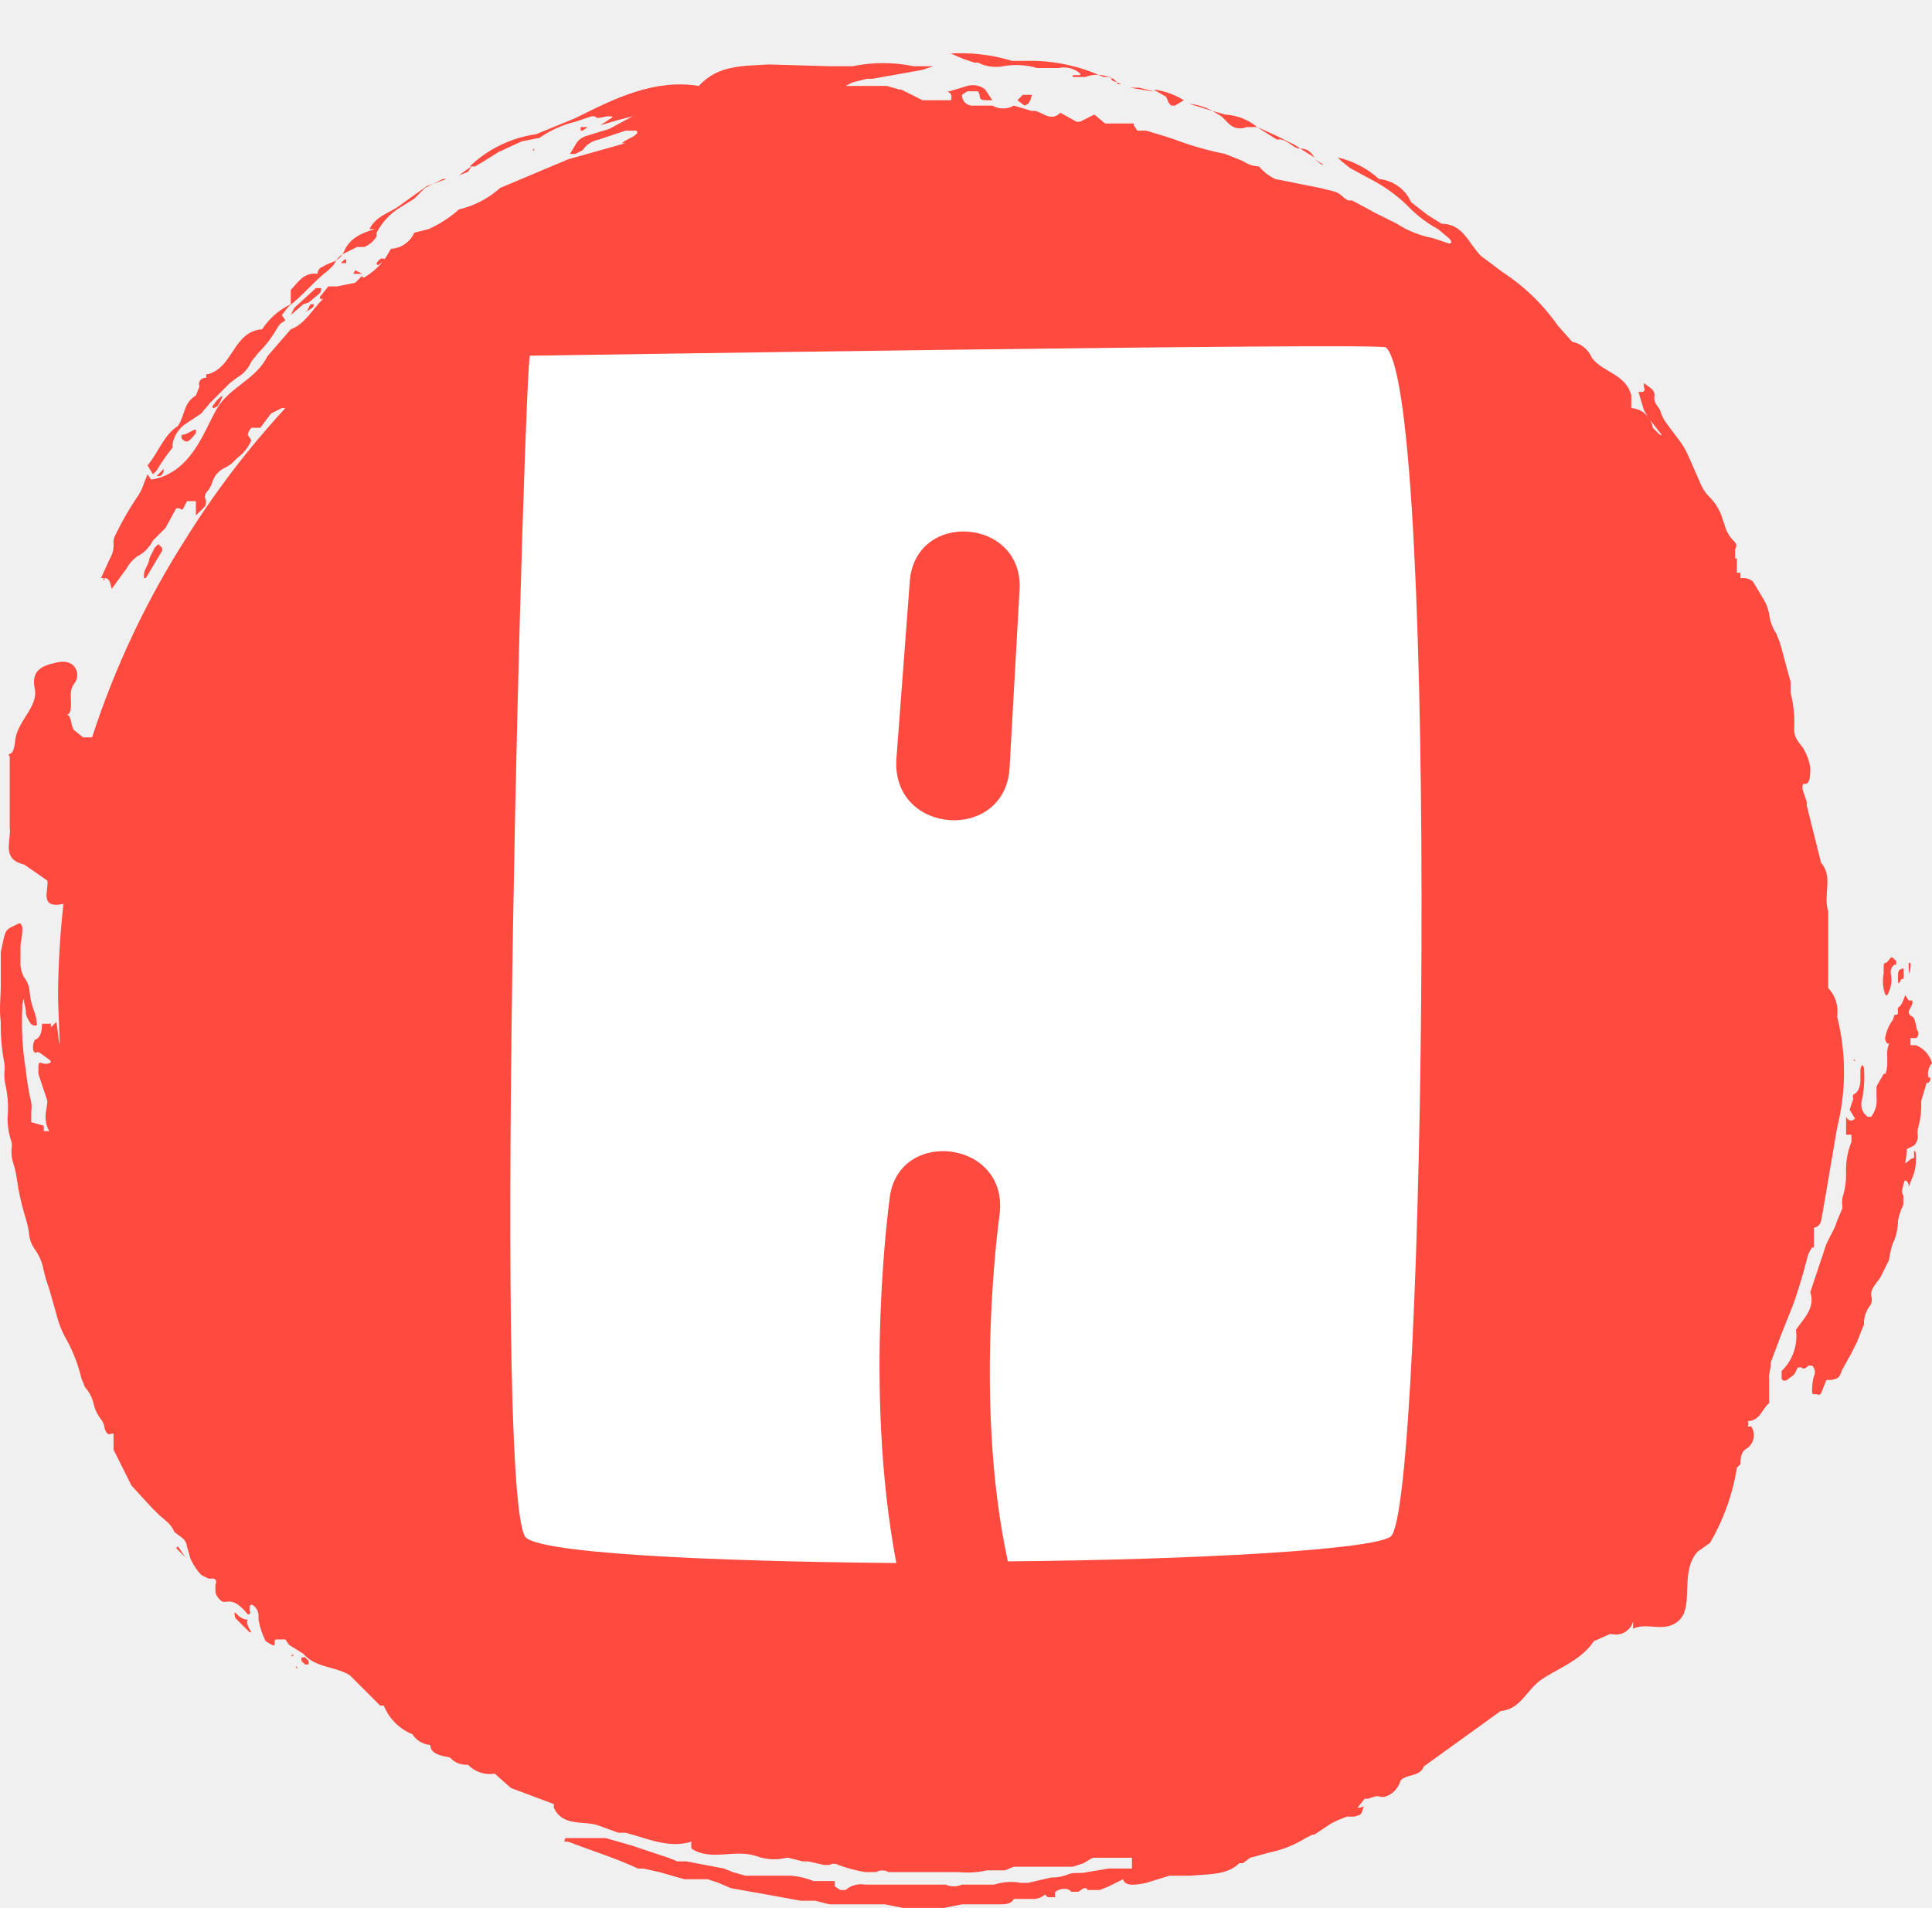
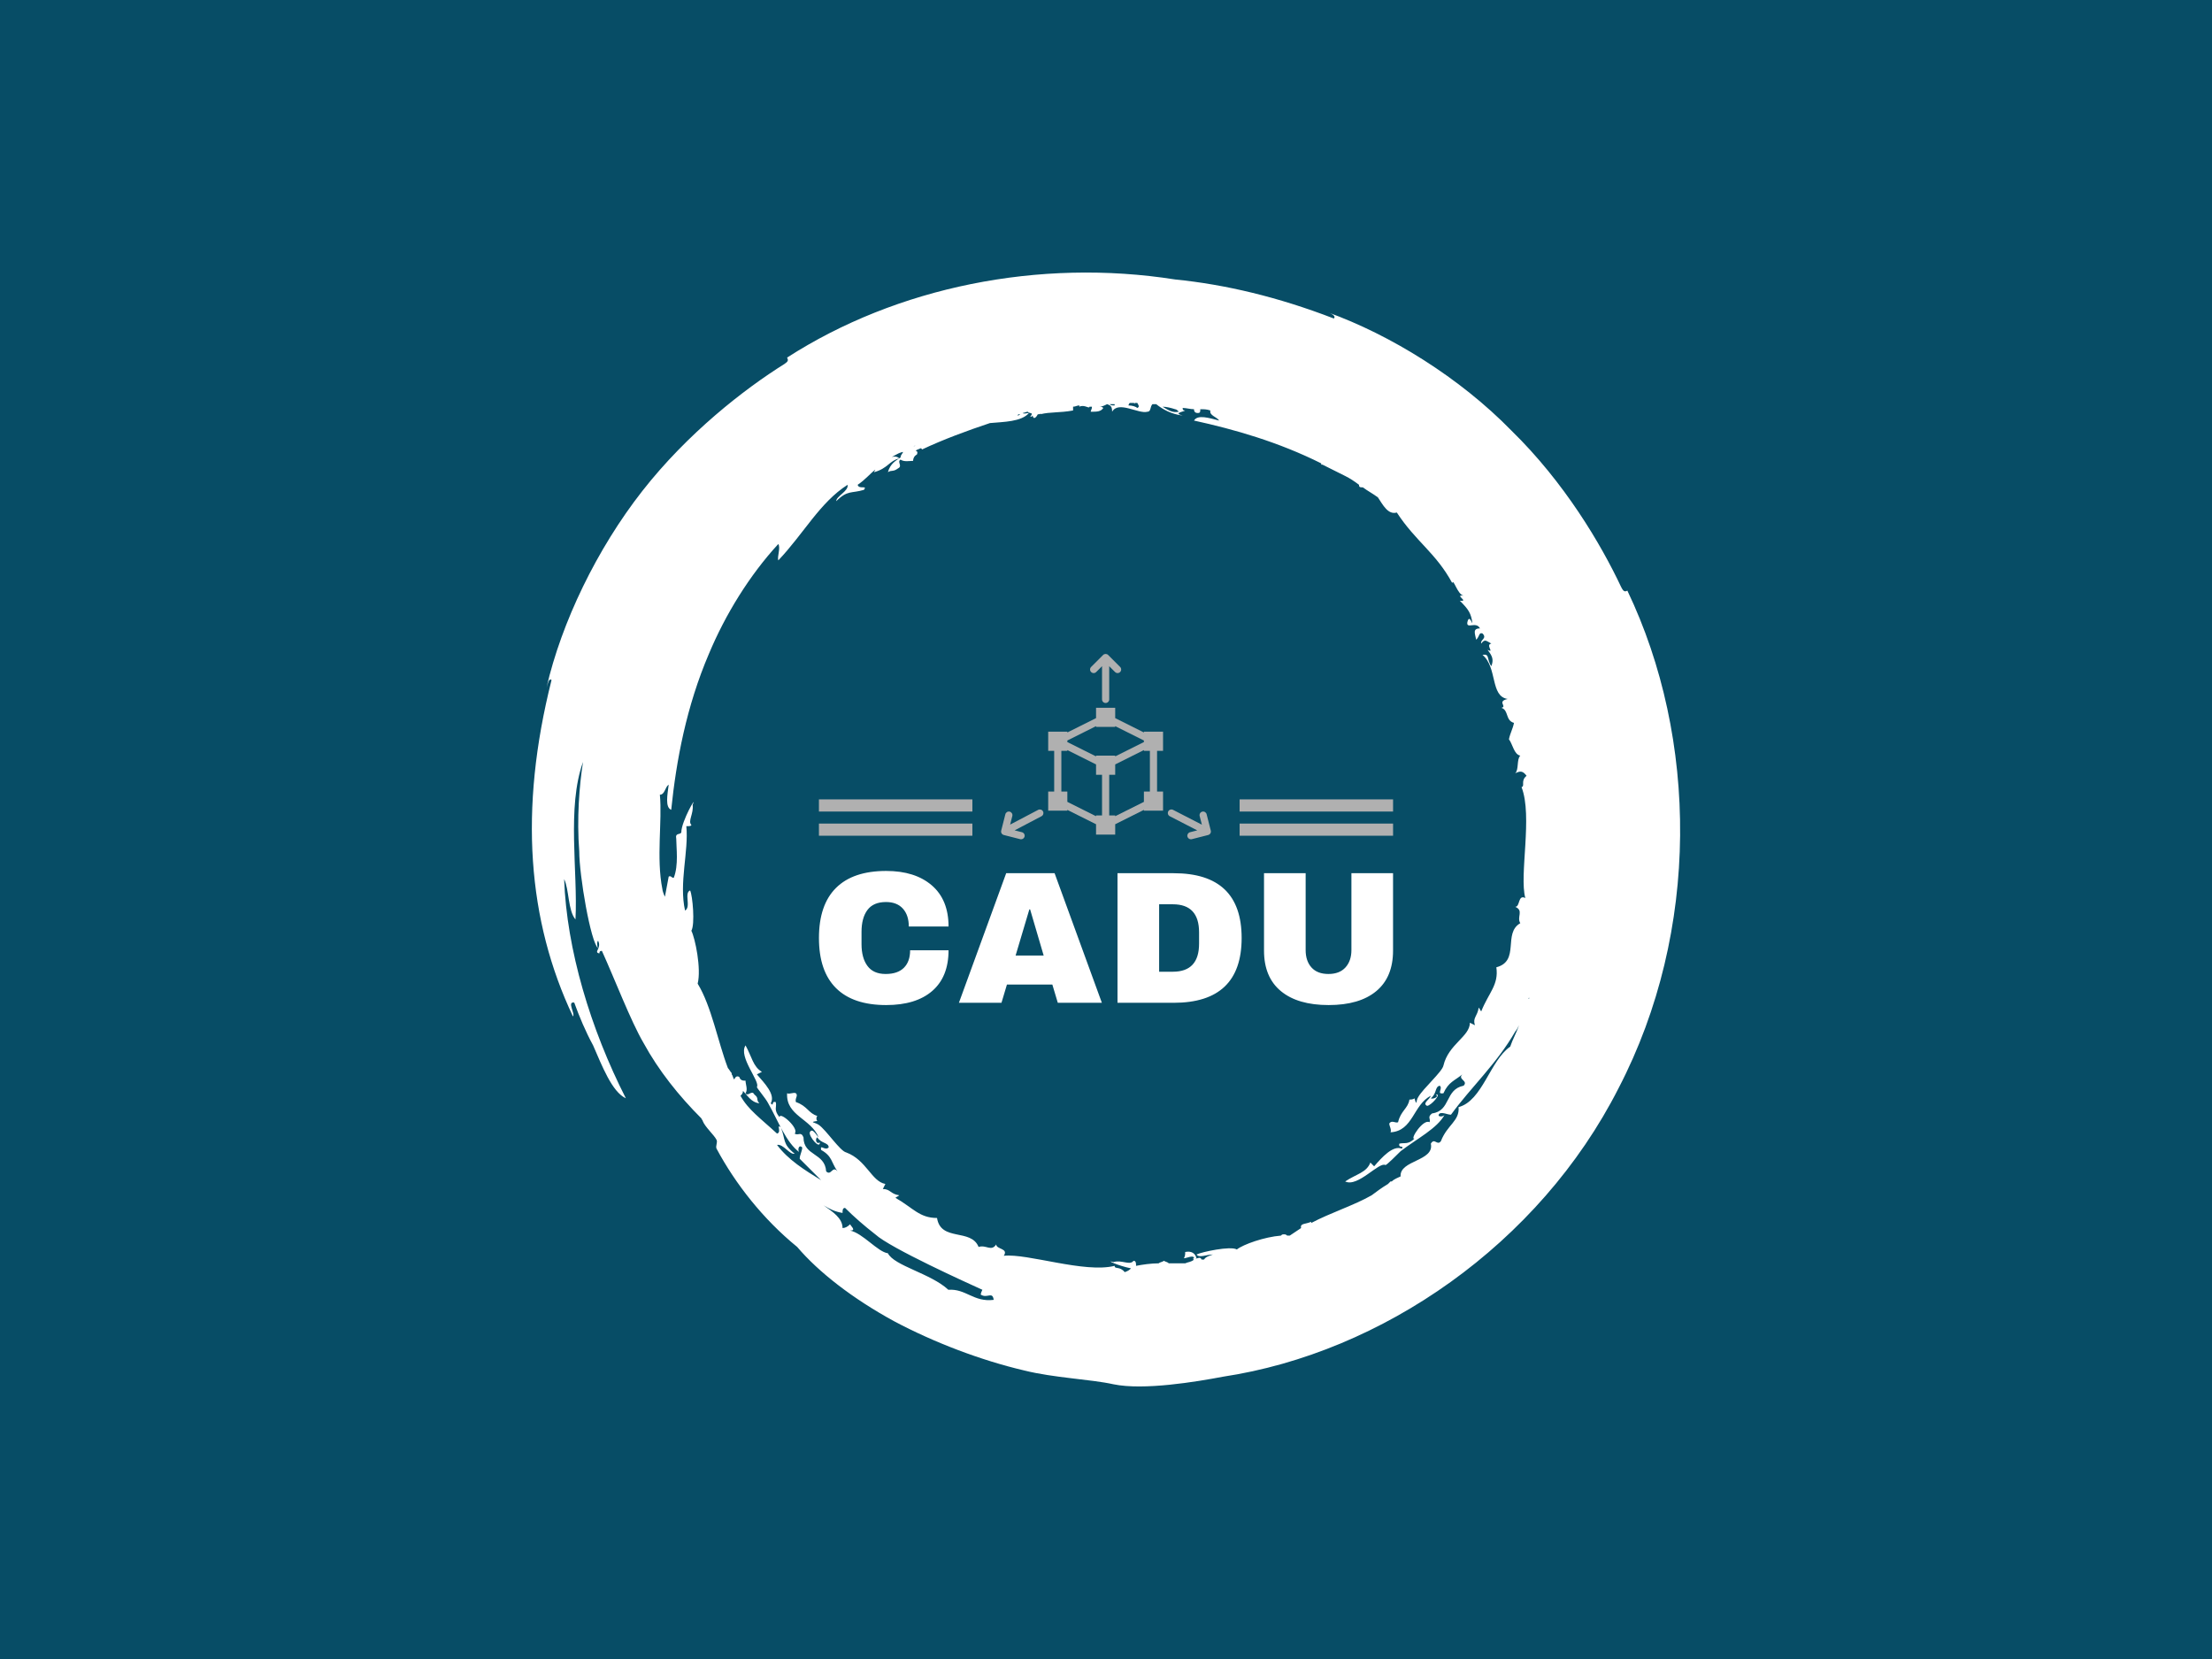
- <svg xmlns="http://www.w3.org/2000/svg" width="308.761" height="304.916" viewBox="0 0 106.008 104.687" class="css-1j8o68f" version="1.1" id="svg23">
-   <defs id="SvgjsDefs2684" />
-   <g id="SvgjsG2685" featurekey="rootContainer" transform="matrix(0.9820593,0,0,0.9820593,-0.05456052,0)" fill="#ff4a3f">
-     <g id="g17">
-       <path d="M19.8 15.3h.5l-.4-.2zm.5.1zm.8-.7c0 .1 0 .1.1.1l.4-.3c-.2-.1-.3-.1-.5.2zm.4-.2zm-4.1 2.3zm-.2.6l.3-.2c.1-.1.1-.2.1-.2h-.2l-.2.4c-.1-.1-.1 0 0 0zm2.2-2.9h-.1l-.2.2h.3zm-2.1 2.4l.6-.5c.1-.1.1-.2.1-.3h-.3l-1.2 1.1-.2.4.7-.6zm-1.1.8z" id="path3" />
-       <path d="M9.7 25v-.2a1.7 1.7 0 0 1 .7-1.1l.9-.6.5-.6.7-.7.4-.4.4-.3a1.9 1.9 0 0 0 .8-.9l.4-.5a5.9 5.9 0 0 0 1-1.3l.2-.3.3-.2-.2-.3.4-.5c.8-.6 1.4-1.4 2.2-2l.3-.3a1.4 1.4 0 0 1 .5-.6l.8-.4h.4a1.4 1.4 0 0 0 .7-.6V13a3.5 3.5 0 0 1 1.3-1.4l.8-.5.2-.2.4-.4 1-.5h.2l-1.1.4-1.4 1c-.6.5-1.4.6-1.8 1.4h.3c-.7.2-1.4.5-1.7 1.2s-.8.6-1.2.9a.4.4 0 0 0-.3.4c-.8-.1-1.1.5-1.5.9v.8a3.9 3.9 0 0 0-1.6 1.4c-1.6.1-1.6 2.1-3 2.5h-.1a.2.2 0 0 0 0 .2c-.3 0-.5.2-.4.5l-.2.5c-.7.4-.6 1.1-1 1.7-.8.5-1.1 1.5-1.7 2.2l.3.5.2-.2a11.6 11.6 0 0 1 .9-1.3zM53.9 3.3l.6.2h.2a2.2 2.2 0 0 0 1.4.2 4.1 4.1 0 0 1 1.9.1h1.2a1.4 1.4 0 0 1 1.2.3.1.1 0 0 1 0 .1H60a.1.1 0 0 0 0 .1h.7a1.8 1.8 0 0 1 1.3 0c.2 0 .1.1.2.2l.5.2h-.2c-.2-.4-.5-.4-.8-.4a9.7 9.7 0 0 0-4.3-.9h-.8A9.8 9.8 0 0 0 53 3h.2zm7.3 3.1zM50.3 4.7zm10.9 1.7h.2-.2zM19 14.7zm32.1-10zm17.6 2.2a.9.9 0 0 0 1 .2h.6a3.1 3.1 0 0 0-1.8-.7l-.7-.2.5.3zm-3.4-1.3c0 .1.1.2.2.3h.2l.5-.3a4.2 4.2 0 0 0-1.7-.6l.7.4zm7.4 2.7l.8.5c-.2-.3-.4-.5-.8-.5z" id="path5" />
-       <path d="M99 76.1l.6-1.6.6-1.5c.2-.5.6-1.8.8-2.6a1.7 1.7 0 0 1 .3-.7h.1v-1.1c.5-.1.4-.6.5-.9l.8-4.7a12.7 12.7 0 0 0 0-6.2 1.9 1.9 0 0 0-.5-1.6v-4.3c-.3-.9.3-1.9-.4-2.7L101 45a.4.4 0 0 0 0-.2l-.2-.6a.5.5 0 0 1 0-.4h.1c.3 0 .3-.5.3-.9a3 3 0 0 0-.4-1.1l-.3-.4a1.1 1.1 0 0 1-.2-.7 6.7 6.7 0 0 0-.2-2v-.6c-.2-.7-.4-1.5-.6-2.2l-.2-.5a2.5 2.5 0 0 1-.4-1.1 2.5 2.5 0 0 0-.3-.8l-.6-1a.8.8 0 0 0-.6-.2h-.1V32h-.2v-.8H97V31a.4.4 0 0 0 0-.1v-.2c.1-.2.1-.3-.1-.5a1.8 1.8 0 0 1-.4-.6l-.2-.6a2.9 2.9 0 0 0-.7-1.2 2.2 2.2 0 0 1-.5-.7l-.7-1.6a4.3 4.3 0 0 0-.6-1l-.6-.8a2.4 2.4 0 0 1-.4-.8l-.2-.3a.6.6 0 0 1-.1-.5.5.5 0 0 0-.2-.4l-.4-.3v.2c.1.2 0 .3-.1.3h-.2l.3 1 .3.5.7.9h-.1l-.2-.2-.2-.2a1.3 1.3 0 0 0-1.2-1.1v-.7c-.3-1.2-1.6-1.3-2.2-2.1a1.5 1.5 0 0 0-1.1-.9l-.8-.9a11.3 11.3 0 0 0-3.1-3l-.8-.6-.4-.3c-.7-.7-1-1.8-2.2-1.8l-.8-.5-.9-.7a2.2 2.2 0 0 0-1.8-1.3 5.1 5.1 0 0 0-2.3-1.2l.2.2.5.4 1.3.7a8.5 8.5 0 0 1 2.1 1.6 6.8 6.8 0 0 0 1.5 1.1l.6.5c.1.1.2.2.1.3H81l-.9-.3a5.6 5.6 0 0 1-2-.8l-1.2-.6-1.3-.7h-.2c-.3-.1-.4-.4-.8-.5l-.8-.2-2.5-.5a2.6 2.6 0 0 1-.9-.7 1.7 1.7 0 0 1-.9-.3l-1-.4a18.1 18.1 0 0 1-2.8-.8l-.6-.2-1-.3h-.5l-.2-.3v-.1h-1.6l-.6-.5-.4.2-.4.2h-.2l-.9-.5c-.6.6-1.1-.2-1.6-.1l-1-.3a1.2 1.2 0 0 1-1.2 0h-1.2a.6.6 0 0 1-.5-.6l.3-.2h.6a.7.7 0 0 1 .1.3c0 .2.2.2.5.2h.2l-.4-.6a1.1 1.1 0 0 0-1-.2l-1 .3H53c.3.2.2.3.2.5h-1.6l-.4-.2-.8-.4h-.1l-.7-.2h-2.3l.4-.2.8-.2h.3l1.7-.3 1.1-.2.6-.2h-1.1a8.4 8.4 0 0 0-3.4 0h-1.3L43 3.6c-1.4.1-2.8 0-3.9 1.2-2.5-.4-4.7.7-6.9 1.8l-2.2.9a6.7 6.7 0 0 0-3.7 1.8h.3l.5-.3.8-.5 1.3-.6 1-.2a6 6 0 0 1 2-.9l.9-.3h.2c.1.2.5 0 .7 0h.2c.1 0 .1.1 0 .1l-.6.4 1-.3.8-.2-1.3.7-1.3.4a1 1 0 0 0-.6.5l-.3.5h.3l.4-.2a1.4 1.4 0 0 1 .9-.6l1.5-.5h.5a.1.1 0 0 1 .1.2c-.2.2-.6.3-.8.5h.2l-3.2.9-3.8 1.6a5.2 5.2 0 0 1-2.3 1.2 6.6 6.6 0 0 1-1.7 1.1l-.8.2a1.5 1.5 0 0 1-1.3.9l-.3.5a3.7 3.7 0 0 1-1.2 1.1h-.1v-.1l-.2.2-.2.2-1 .2h-.5l-.4.5c-.1.1-.1.2 0 .2h.1c-.6.6-1 1.4-1.8 1.7L15 19.9c-.6 1.2-1.8 1.6-2.6 2.6s-1.4 3.9-3.9 4.3l-.2-.3-.2.5a2.7 2.7 0 0 1-.4.8 16.9 16.9 0 0 0-1.2 2.1.8.8 0 0 0-.1.5 1.4 1.4 0 0 1-.2.8l-.5 1.1h.2c.3 0 .3.3.4.6l.8-1.1a2.2 2.2 0 0 1 .6-.7 2 2 0 0 0 .9-.9l.3-.3.4-.4.6-1.1h.2c.1.1.1.1.2 0l.2-.4h.5v.8l.5-.5a.5.5 0 0 0 0-.5.4.4 0 0 1 .1-.3 1.5 1.5 0 0 0 .3-.5 1.3 1.3 0 0 1 .8-.9l.3-.2.3-.3a2.4 2.4 0 0 0 .8-1l-.2-.3c0-.1.1-.3.2-.4h.5l.6-.8.6-.3h.2a48.8 48.8 0 0 0-5.5 7.2h-.1.1a48.4 48.4 0 0 0-5.3 11.2h-.5l-.5-.4c-.2-.2-.1-.7-.4-.9h.1c.3-.5-.1-1.2.3-1.7s.1-1.4-.9-1.2-1.5.5-1.3 1.5-1 1.8-1.1 2.9-.5.5-.3.9v3.9c.1.8-.5 1.8.8 2.1l1.3.9c.1.5-.5 1.6.9 1.3a49.2 49.2 0 0 0-.3 5c0 1.1.1 2.2.1 3.3v-.4c-.1-.4-.1-.8-.2-1.3l-.3.3v-.2h-.5c0 .5-.1.8-.4.9a.9.9 0 0 0-.1.5c0 .1.1.3.2.2s.4.2.7.4-.2.3-.4.2-.2.1-.2.3v.3l.5 1.5c0 .3-.1.6-.1.9a1.7 1.7 0 0 0 .2.8h-.3v-.3l-.7-.2v-.6a1.5 1.5 0 0 0 0-.5 14.6 14.6 0 0 1-.3-1.8 16.6 16.6 0 0 1-.2-3.5.9.9 0 0 1 .1-.5v.2a2.9 2.9 0 0 1 .1.5.8.8 0 0 0 .1.4c.1.2.2.4.4.4s.1-.1.1-.2a2.1 2.1 0 0 0-.1-.5 4.2 4.2 0 0 1-.3-1.3 1.5 1.5 0 0 0-.3-.7 1.6 1.6 0 0 1-.2-.9v-.8c0-.3.1-.6.1-.9a.5.5 0 0 0-.1-.4h-.1c-.8.4-.7.2-1 1.6V55c0 .7-.1 1.4 0 2.1a10.8 10.8 0 0 0 .2 2.3 1.8 1.8 0 0 1 0 .5 3.1 3.1 0 0 0 .1.9 5.9 5.9 0 0 1 .1 1.3 3.9 3.9 0 0 0 .2 1.7 1.2 1.2 0 0 1 0 .4 2.1 2.1 0 0 0 .1.8 4.9 4.9 0 0 1 .2.9 14 14 0 0 0 .5 2.2 5 5 0 0 1 .2 1 1.7 1.7 0 0 0 .3.7 2.9 2.9 0 0 1 .5 1.2 8.5 8.5 0 0 0 .3 1l.4 1.4a5.4 5.4 0 0 0 .6 1.5 8.5 8.5 0 0 1 .8 2.1l.2.5a2.1 2.1 0 0 1 .5 1 2.1 2.1 0 0 0 .4.8 1 1 0 0 1 .2.5c.1.3.2.4.4.3h.1v.9l.5 1 .5 1 1.1 1.2.4.4c.3.3.7.5.9 1l.4.3a.7.7 0 0 1 .3.5l.2.7a3.3 3.3 0 0 0 .6.9l.4.2h.3a.2.2 0 0 1 .1.3 2.5 2.5 0 0 0 0 .5.9.9 0 0 0 .4.5h.2c.4-.1.8.2 1.2.7h.1c0-.1.1-.1 0-.2v-.2c0-.1.1-.2.2-.1a.7.7 0 0 1 .3.6v.2a4.3 4.3 0 0 0 .4 1.2c.5.3.5.3.5.1s0-.2.2-.2h.4l.2.3.8.5c.7.8 1.8.7 2.6 1.2l1.7 1.7h.2a2.9 2.9 0 0 0 1.6 1.6 1.3 1.3 0 0 0 1 .6c0 .5.6.6 1.1.7a1.2 1.2 0 0 0 .8.4h.2a1.7 1.7 0 0 0 1.5.5l.9.8 2.4.9v.2c.5 1.1 1.7.7 2.5 1l1.1.4h.4c1.2.3 2.4.9 3.7.5a.7.7 0 0 0 0 .4c1.1.7 2.4 0 3.6.4a2.9 2.9 0 0 0 1.7.1h.1l.8.2h.3l.9.2h.3a.5.5 0 0 1 .5 0 7.9 7.9 0 0 0 1.5.4h.6a.7.7 0 0 1 .7 0h3.9a5 5 0 0 0 1.6-.1h1l.5-.2H60l.6-.2.5-.3h2.2v.6H62l-1.2.2c-.4.1-.7 0-1 .1a2.4 2.4 0 0 1-1 .2l-1.3.3h-.4a3.1 3.1 0 0 0-1.5.1h-1.8a1.1 1.1 0 0 1-.9 0h-4.5a1.3 1.3 0 0 0-1.1.3H47l-.3-.2v-.3h-1.2a4.1 4.1 0 0 0-1.3-.3h-2.5l-.7-.2-.5-.2-2.1-.4h-.5l-.5-.2-2.1-.7-1.4-.4h-2.2c-.1 0-.1.1-.1.2h.2c1.3.5 2.6.9 3.9 1.5h.3l.9.2 1.4.4h1.3l.6.2.7.3 1.7.3 1.1.2 1.1.2h.8l.8.2h3.1l1 .2h2.3l1-.2H56c.4 0 .6-.1.7-.3h1a1 1 0 0 0 .8-.3c-.1.1 0 .1.1.2h.4v-.2c0-.1 0-.1.2-.2s.6-.1.7.1h.4l.3-.2c.2 0 .2 0 .2.1h.7l.5-.2.8-.4c.1.3.4.4 1.3.2l1.3-.4h1.2c.9-.1 2 0 2.7-.7h.2l.4-.3 1.1-.3a6.1 6.1 0 0 0 2-.8l.4-.2h.1l.9-.6.4-.2.5-.2h.4c.4-.1.4-.1.5-.4s0-.1-.2-.1h-.1l.4-.5h.2c.3-.1.5-.2.7-.1h.2a1.3 1.3 0 0 0 .9-.9c.3-.4 1.1-.2 1.3-.8l4.3-3.1c1.1-.1 1.4-1.1 2.2-1.7s2.3-1.1 3-2.2l.9-.4h.1a1 1 0 0 0 1.2-.7v.4c.8-.4 1.8.3 2.6-.5s0-2.7 1-3.8l.7-.5a12.1 12.1 0 0 0 1.5-4.2l.2-.2c0-.3 0-.7.4-.9a.9.9 0 0 0 .2-1.2h-.2a.3.3 0 0 0 0-.3c.7 0 .8-.7 1.2-1V77a.5.5 0 0 1 0-.2 3.8 3.8 0 0 0 .1-.7zM5.9 32.2z" id="path7" />
-       <path d="M26.4 9.3l-.3.2-.4.3.5-.2zm6.1-2h.1l.3-.2h-.4zm-2.6 1l-.1.1h.1v-.1zm-1.5 1.4zm1.3-.2zm-6.3 3.1zM9.2 26.2l-.4.4H9a.4.4 0 0 0 .2-.4zm3-3.5a2.1 2.1 0 0 0 .3-.6 1.5 1.5 0 0 0-.5.5c-.1.1-.1.2 0 .2zM11 24.2V24c-.2 0-.5.3-.8.3v.2c.3.3.4.2.8-.3zm3 66.2zM73.9 9.2h.1l-.5-.3zm-2.5-1.4c.5-.1.8.4 1.2.5h.1l-.3-.2-1-.5-1.1-.5.3.2zM52.8 3.1zm11.7 2h-.1l-1.2-.2h.5zm2 .7l1.3.4a3.3 3.3 0 0 0-1.3-.4zm-9 0a1 1 0 0 0 .2-.5h-.5l-.3.3.4.3zm9 1.6zM49.9 4.2zm2.9.7zM48.5 4zm13.8 2.1a.5.5 0 0 0 0 .1zm44.8 52.3h-.3V58h.3c.1 0 .2-.3.1-.4s-.1-.7-.3-.8a.3.3 0 0 1-.2-.3l.2-.4a.4.4 0 0 0 0-.2h-.2l-.2-.3c-.1.3-.2.6-.4.7a.5.5 0 0 0 0 .2c0 .1 0 .2-.1.2h-.1a1.1 1.1 0 0 1-.1.3 2.3 2.3 0 0 0-.4.9.4.4 0 0 0 .1.4h.1a1.7 1.7 0 0 0-.1.8v.4a1.8 1.8 0 0 1-.1.5h-.1l-.4.7v.6a1.5 1.5 0 0 1-.3 1.1h-.2l-.2-.2a.9.9 0 0 1-.1-.8 6.5 6.5 0 0 0 .1-1.7c0-.1-.1-.2-.1-.2a.5.5 0 0 0-.1.3v.6c0 .2-.1.6-.3.7s-.1.2-.1.3l-.2.6.3.5c-.2.2-.4.1-.5-.1v1h.3v.4a4.2 4.2 0 0 0-.3 1.4 3.3 3.3 0 0 0 0 .4 4 4 0 0 1-.2 1.3 2 2 0 0 0 0 .6l-.3.7a3.2 3.2 0 0 1-.3.7l-.3.6-.9 2.7c.3.9-.4 1.5-.8 2.1a2.7 2.7 0 0 1-.8 2.3v.4c0 .1.1.2.3.1l.4-.3.2-.4h.2c.1.1.2.1.4-.1h.2a.5.5 0 0 1 .1.6 2.9 2.9 0 0 0-.1.8c0 .1 0 .2.1.2h.2c.1.1.2 0 .3-.3l.2-.5h.3c.4-.1.4-.1.6-.6l.5-.9.3-.6.4-1a1.6 1.6 0 0 1 .3-1 .6.6 0 0 0 .1-.6c0-.2 0-.3.2-.6l.3-.4.5-1a4.7 4.7 0 0 1 .2-.9 3 3 0 0 0 .3-1.3 3.8 3.8 0 0 1 .3-.9v-.5c-.1-.2-.1-.2 0-.6s.1-.2.2-.2a.4.4 0 0 1 .1.3l.2-.5a2.3 2.3 0 0 0 .2-.9v-.3c0-.1 0-.3-.1-.3v.4c-.2 0-.3.2-.5.3a6.4 6.4 0 0 0 .1-.8l.4-.2a.7.7 0 0 0 .2-.6 1.4 1.4 0 0 1 0-.3 4.8 4.8 0 0 0 .2-1.4v-.2l.3-1h.1a.3.3 0 0 0 .1-.3h-.1a.9.9 0 0 1 .2-.8 1.5 1.5 0 0 0-.9-1zm-1.2 7.8zm-.2-9.9zm0 0zM9.1 30.8a.3.3 0 0 0 0-.2l-.2-.2-.2.2-.3.6c0 .3-.3.6-.3.9v.2h.1zm96.3 24.8h.1a1.7 1.7 0 0 0 .2-1.2.5.5 0 0 1 .2-.5h.1v-.2l-.2-.2h-.1c-.1.1-.2.3-.3.3s-.1.1-.1.3v.3a2.2 2.2 0 0 0 .1 1.2zM13.2 90.1c-.1 0 0 .2 0 .3l.8.8h.1c-.2-.3-.3-.6-.2-.7a.9.9 0 0 1-.5-.2zm.8.3zm92.3-35.7h.1a2 2 0 0 0 0-.6c-.3.1-.3.1-.3.6s.1.1.2 0z" id="path9" />
-       <path d="M106.7 62a.6.6 0 0 0 .1-.5c0-.1-.1-.2-.1-.1h-.2v.2c0 .4.1.5.2.4zm.1-8.2h-.1v.6a1 1 0 0 0 .1-.6zM17.1 92.6h-.2v.2l.2.2h.2v-.2zm86.6-33.3c0-.1 0-.1-.1-.1zM9.9 86.5l.5.5-.4-.6z" id="path11" />
-       <circle cx="10.5" cy="87.1" transform="rotate(-24.8 10.4 87.159)" id="circle13" />
-       <path d="M9.7 30.1h-.1v.2-.2h.1zm83.2-6.6l-.2-.3h-.1zm-14.7 77.1zM5.9 32.2zm-.1.2a.3.3 0 0 0 .1-.2v.2zm1.9-4.9zM61.5 2.4zm42.8 58.2v.1-.1zM16.4 92.5h-.1c.1.1.2 0 .1-.1zm.2.7h.1l-.1-.1v.1zm73.9-71.3zm15.2 34.4zM14.6 91.7zm92.1-37zm-.8 11.4zM34.6 0z" id="path15" />
-     </g>
-   </g>
-   <g id="SvgjsG2686" featurekey="nameFeature-0" transform="matrix(2.284354,0,0,2.284354,27.98006,-5.60952)" fill="#ffffff">
-     <path d="M9.6 16.48 l-0.32 4.24 c-0.08 1.8 2.6 1.96 2.72 0.2 l0.24 -4.28 c0.12 -1.76 -2.56 -1.96 -2.64 -0.16 z M0.48 11 l0 0 c0.04 0 20.48 -0.32 20.56 -0.2 c1.28 1.12 0.96 27.8 0.12 28.56 c-0.4 0.32 -4.64 0.56 -9.2 0.6 c-0.84 -3.84 -0.2 -8.32 -0.2 -8.32 c0.24 -1.8 -2.44 -2.12 -2.64 -0.4 c0 0.04 -0.64 4.52 0.16 8.76 c-4.56 -0.04 -8.68 -0.24 -8.92 -0.64 c-0.8 -1.44 0 -28.28 0.12 -28.36 z" id="path20" />
+ <svg xmlns="http://www.w3.org/2000/svg" version="1.1" width="1000" height="750" viewBox="0 0 1000 750">
+   <rect width="1000" height="750" fill="#074d66" />
+   <g transform="matrix(0.5191111,0,0,0.5191111,240.4444,83)">
+     <svg viewBox="0 0 320 360" data-background-color="#074d66" preserveAspectRatio="xMidYMid meet" height="1125" width="1000">
+       <g id="tight-bounds" transform="matrix(1,0,0,1,0,0)">
+         <svg viewBox="0 0 320 360" height="360" width="320">
+           <g>
+             <svg />
+           </g>
+           <g>
+             <svg viewBox="0 0 320 360" height="360" width="320">
+               <g>
+                 <path d="M165.217 303.356c-1.404-1.755-2.809-0.702-2.808-1.755-8.426 2.106-24.223-3.511-30.894-2.809 1.404-2.106-2.106-1.755-2.106-3.159-1.404 2.106-2.809 0-4.915 0.702-2.106-5.266-10.532-1.404-11.585-8.075-4.915 0-6.67-2.809-11.586-5.617 0.351-0.351 0.702-0.351 1.054-0.702-2.457-0.351-2.457-1.755-4.564-1.755l0.702-1.405c-3.862-0.702-5.266-6.67-10.883-8.776-1.755-0.351-5.617-6.319-7.723-7.724-1.053-0.702-2.809-0.702-0.352-1.053-0.351-0.351-0.351-1.053 0-1.404-2.457-0.702-2.809-2.809-5.968-3.862-0.351-1.053 0.702-1.755 0-2.457-0.702-0.351-1.755 0.351-2.457 0-0.351 6.319 6.67 7.021 8.777 12.287-0.702-0.702-1.755-2.809-2.458-1.404-0.351 1.053 2.809 4.915 2.809 2.808-1.053 0.702-1.404-1.053-0.703-1.404 1.053 1.755 3.16 1.404 3.16 2.809-1.053 1.053-2.457-1.053-2.106 0.702 3.16 1.755 2.809 3.511 4.563 5.968-1.404-1.755-1.755 1.404-3.159 0-0.351-5.266-6.319-4.213-6.319-9.479-0.702-1.755-1.404-0.351-2.458-1.053 1.404-1.404-4.213-6.319-4.213-4.564-1.755-2.106-0.702-2.809-1.053-4.213-1.404-0.351-0.351 1.404-1.404 0.351 1.404-2.457-1.755-5.617-3.862-8.074l1.405-0.702c-2.457-1.404-2.809-4.213-4.564-7.373-2.106 3.16 4.213 10.181 3.159 11.585 0 0.351 2.457 3.16 3.16 4.564 2.809 4.915 4.915 10.883 8.777 13.692-0.702-0.351-0.351-2.457 0.702-1.404 0 1.053-0.702 2.106-0.702 3.159 2.106 2.106 3.862 3.862 5.968 5.968-4.564-2.809-9.128-5.617-12.288-9.83 1.755-0.351 3.511 2.809 4.915 2.458-3.511-2.809-2.457-3.862-3.861-7.372-1.404-1.053 0.351 1.404-1.054 1.755-4.564-4.213-8.075-6.67-10.181-10.532 0.351-0.351 0.702-0.702 0.703-1.404-0.351-0.351-0.351-0.351-0.703-0.702 2.106 2.106 2.809 3.862 5.266 4.212-1.053-1.053 0-1.404-1.404-2.457-0.702-1.404-1.755 0.702-2.457-0.351 0.702-1.053 0-2.457 0-3.511-0.702 0-1.404 0-1.756-1.053-0.702-0.351-1.053 0-1.404 0.702-0.351-0.351-0.351-1.053-0.702-1.404v-0.351c-0.351-0.351-0.702-1.053-1.053-1.405-2.809-7.372-4.564-17.202-8.426-23.521 1.053-4.213-0.702-12.638-1.755-14.745 1.053-1.755 0.351-9.83-0.351-11.234-1.755 0.702 0.351 4.564-1.404 5.617-1.755-7.723 1.053-16.5 0.351-23.521 0.702 0 1.404 0 1.404-0.351-1.053-1.053 0.702-3.16 0.351-5.617 1.404-3.16-3.16 4.564-3.16 7.723-0.351 0.702-1.755 0-1.404 1.756 0 2.457 0.702 7.372-0.702 10.883-0.702 0-0.702-0.702-1.404-0.351-0.351 1.755-0.702 3.862-1.053 5.617-0.351-0.702-0.702-1.755-0.703-2.107-1.755-8.777 0-18.958-0.702-26.33 1.404 0 1.404-2.106 2.458-2.808-0.351 2.809-1.053 6.319 0.702 7.021 1.404-13.692 4.213-28.787 10.532-43.532 4.564-10.883 11.234-21.766 19.308-30.543 0.702 1.053-0.351 3.511 0 4.564 7.021-7.372 11.585-16.149 19.309-21.064 0.351 1.755-3.16 3.16-3.16 4.564 3.16-3.16 4.213-2.106 7.724-3.159 1.053-1.404-1.404 0-1.756-1.405 2.106-1.404 3.511-3.16 4.915-4.212 0 0.351-0.351 0.351-0.351 0.702 3.862-1.053 4.213-3.16 7.022-3.862-0.351-0.351-1.053-0.702-2.107-0.351 0.702-0.351 1.755-1.053 2.809-1.404-0.351 0-0.351 0.351-0.702 0.351 2.106-1.053 0.351 0.351 0.351 1.053 0.351 0 0.702-0.351 0.702-0.351-2.106 1.404-3.511 2.106-4.213 4.564 1.053-0.702 1.404 0 2.809-1.054 1.404-0.702-0.351-1.755 0.702-2.457 1.053 0.702 2.457 0.351 3.51 0.351 0-0.702 0.351-1.404 1.054-1.755 0.351-0.702 0-1.053-0.352-1.053 0.351-0.351 0.702-0.351 1.405-0.703 0 0 0.351 0 0.351 0.351 5.968-2.809 12.638-5.266 18.957-7.372 3.862-0.351 8.777-0.351 10.883-2.808-0.702 0-1.404 0.351-1.755 0 0.351 0 1.053-0.351 1.404-0.351 0.702 0.702 1.755 0 0.702 1.404 0.351 0 0.351 0 0.703-0.351 0 0.351 0 0.351 0.351 0.702 0.351 0 0.702-0.351 1.053-1.053 0.351 0 0.702 0 1.053-0.351l-0.351 0.351c2.809-0.702 5.266-0.351 9.128-1.054 0-0.351 0-0.702 0-1.053 0.702 0 1.053-0.351 1.755-0.351v0.351c1.404-0.702 2.809 0.702 2.808 0 0.351 0 0.351 0 0.703 0 0 0.702-0.351 1.053-0.351 1.405 1.755 0 2.809 0 3.51-1.054-0.351-0.351-0.702-0.351-1.053-0.351 0.702 0 1.404-0.351 2.106-0.702 1.053 0.351 1.404 0.702 1.405 2.107 1.755-3.16 7.372 0.702 9.829 0 1.053 0 0.702-1.404 1.405-2.107 0.351 0 0.702 0 1.053 0 1.755 1.404 4.213 2.809 7.372 3.16-2.809-0.702 0.351-1.053 0.702-1.405-0.702 0-0.702-0.351-0.702-0.702 1.053 0 2.106 0.351 3.16 0.351 0 0.702 0.351 1.053 1.053 1.054 0.702 0 0.702-0.351 0.702-1.054 1.053 0 1.755 0 2.809 0.351-0.351 1.404 1.755 1.755 2.457 2.809-2.809-0.702-5.968-1.755-7.021 0 11.234 2.457 23.521 5.968 35.457 11.936 0 0 0 0 0 0.351h0.352c2.106 1.053 4.213 2.106 6.319 3.16 1.404 0.702 2.457 1.404 3.861 2.457 0 0.351 0 0.702 0.703 0.702h0.351c1.404 1.053 2.809 1.755 4.212 2.809 1.404 2.106 2.809 4.915 5.266 4.213 5.266 8.075 10.883 11.234 15.447 19.659 0.351-1.404 1.404 3.16 3.16 3.511-2.809-0.351 1.755 1.755-1.053 1.404 2.457 2.457 3.16 3.511 3.51 6.319-0.702-1.404-1.053-1.755-1.404-0.351-0.351 2.106 2.457-0.351 3.511 1.756-2.106 0-1.404 1.404-1.054 3.159 1.053-1.053 0.702-2.106 1.756-1.755 1.404 1.404-0.702 1.755-0.351 2.809 1.053-1.404 1.404-0.702 2.808 0-1.755 0.351 1.053 2.809-1.053 1.755 1.404 1.755 1.755 2.809 1.053 4.564-1.404-2.106-0.351-3.511-2.457-3.16 4.213 3.511 2.106 11.585 7.021 12.287-3.16 0.702 0 2.106-1.755 2.458 2.106 0.702 1.053 3.511 3.51 4.213-0.351 1.755-1.053 2.809-1.404 4.563 1.053 1.404 1.404 4.213 3.16 4.564-1.053 1.053-0.351 3.862-1.404 4.915 1.404-0.702 2.106-0.702 3.159 0.702-1.755 1.404-0.351 2.809-1.404 3.16 3.16 8.075-0.702 24.575 1.053 30.894-2.106-1.053-1.404 2.457-2.808 2.457 2.457 1.053 0.351 2.809 1.404 4.564-4.915 2.809 0 10.532-6.67 12.287 0.702 4.915-2.106 7.021-4.213 12.288-0.351-0.351-0.351-0.702-0.702-1.054-0.351 2.457-1.755 2.809-1.054 4.915l-1.404-0.702c0 3.862-5.968 5.968-7.372 11.936-0.351 1.755-5.617 6.319-7.022 8.777-0.702 1.053-0.351 2.809-1.053 0.351-0.351 0.351-1.053 0.351-1.404 0.351-0.351 2.457-2.457 3.16-3.16 6.319-0.702 0.351-1.755-0.702-2.457 0.351 0 0.702 0.702 1.755 0.351 2.458 6.319-0.351 6.319-7.723 11.234-10.181-0.351 1.053-2.457 2.106-1.053 2.808 1.053 0 4.213-3.511 2.457-3.159 1.053 0.702-1.053 1.404-1.404 1.053 1.755-1.404 1.053-3.16 2.458-3.511 1.053 0.702-1.053 2.457 1.053 2.107 1.404-3.16 3.16-3.511 5.266-5.266-1.404 1.404 1.755 1.755 0.351 3.159-5.266 1.053-3.511 7.021-8.777 7.724-1.404 1.053-0.351 1.404-0.702 2.457-1.755-1.053-5.617 4.915-4.213 4.564-1.755 1.755-2.809 1.053-4.212 1.404-0.351 1.404 1.404 0.351 0.702 1.405-2.457-1.053-5.617 2.457-7.724 4.915l-1.053-1.054c-1.053 2.809-3.862 3.16-7.021 5.266 3.511 1.755 9.479-5.617 11.234-4.564 0.351 0 3.16-2.809 4.213-3.861 4.564-3.511 10.181-6.319 12.287-10.181-0.351 0.702-2.457 0.702-1.404-0.351 1.053-0.351 2.106 0.351 3.159 0.351 5.617-7.723 12.638-14.043 17.905-23.17 0.351-0.351 0.702-1.053 1.053-1.756-0.702 2.106-1.755 3.862-2.458 5.968-5.617 3.862-7.723 15.096-14.393 16.851 0.351 3.862-3.16 4.915-4.915 9.479-1.053 1.404-1.755-1.053-2.809 0.702 1.053 4.915-8.777 4.564-8.425 9.128-0.702 0.351-1.755 0.702-2.458 1.404h-0.351c-0.351 0.351-0.351 0.351-0.702 0.702-1.755 1.053-3.16 2.106-4.564 3.16-4.915 2.809-11.585 4.915-16.851 7.723v-0.351c-1.404 0.702-3.16 0.351-2.809 1.756-1.053 0.702-2.106 1.404-3.159 2.106-0.351 0-0.351 0-0.702 0 0 0-0.351-0.351-0.702-0.351-0.702 0-0.702 0-1.054 0.351-4.564 0.351-10.532 2.457-12.287 3.862-1.755-1.053-9.83 0.702-11.234 1.404 0.702 1.053 2.809 0 4.564 0-1.053 0.351-2.106 0.702-2.458 1.404-0.351 0-0.351 0-0.702 0-0.351-1.053-1.404 0-1.755-0.351h0.351c-0.351-1.404-1.404-2.106-3.16-1.755 0 0.702 0 1.053-0.351 1.755 0.702 0 2.809-1.053 2.809 0-0.351 0-0.351 0.351 0 0.351-0.702 0.702-1.755 0.702-2.458 1.054-1.404 0-3.16 0-4.563 0-0.351-0.351-0.702-0.351-1.405-0.703-0.351 0.351-1.053 0.351-1.404 0.703-2.106 0-4.564 0.351-6.319 0.702 0-0.702 0-1.404-0.702-1.405-1.053 1.404-3.16-0.351-5.617 0.352-2.457-0.702 1.404 1.053 4.915 1.755-0.351 0.351-0.702 0.702-1.756 1.053M116.068 308.271c-4.915-4.564-15.096-6.67-16.851-10.181-2.809-0.351-7.021-5.617-10.532-6.319 1.755 0 0.351-1.053 0-1.755-0.702 0.702-1.404 1.053-2.106 1.053 0-2.809-2.809-4.564-5.266-6.319 1.755 1.053 3.16 1.755 5.266 2.106 0-0.702 0-1.404 0.702-1.404 2.457 2.457 5.266 4.915 8.425 7.372 4.213 3.862 25.979 13.692 29.841 15.447 0 0-0.702 1.404-0.351 1.404 1.755 1.053 3.16-1.053 3.511 1.404-5.617 0.702-7.723-3.16-12.639-2.808M277.909 226.824v0.351 0c-0.351 0 0-0.351 0-0.351M136.079 64.281c-0.351 0.351-0.702 0.351-0.702 0.351 0-0.351 0.351-0.351 0.702-0.351M129.409 66.036c0 0.351 0 0.351 0 0 0 0.351 0 0.351 0 0 0 0.351 0 0 0 0M106.238 73.408v0c0.351-0.351 0.351-0.351 0.703-0.351-0.351 0-0.702 0.351-0.703 0.351M162.409 61.823c-0.702 0-1.053 0-1.404-0.351 0.351 0 0.702 0 1.053 0h0.351c0 0 0 0 0 0.351M168.728 62.525c-0.351-0.351-1.404-0.702-2.457-0.702 0-0.351 0.351-0.702 0.351-0.702 0.351 0 0.702 0 1.053 0 0 0 0.351 0 0.351 0.351 0 0 0 0 0-0.351 0.351 0 0.351 0 0.702 0 0.351 0.702 0.702 1.053 0 1.404M180.313 63.579c-1.755 0.351-2.809-0.351-4.564-1.405 1.053 0 2.457 0.351 3.511 0.702 0.351 0 0.702 0.351 1.053 0.703M305.292 113.43c-0.702 0.351-1.053 0.351-1.755-1.053-5.617-11.936-15.798-29.138-30.543-43.532-14.394-14.745-33.702-26.681-51.255-33.001 1.053 0.351 2.457 1.053 1.755 1.756-15.447-5.968-30.192-9.479-44.234-10.883-37.915-5.968-77.585 2.106-108.128 21.766 0.351 0.702 0.351 1.053-0.702 1.755-11.234 7.021-27.032 19.309-39.671 35.458-12.638 16.149-22.468 36.511-26.681 54.766 0.351-1.053 0.702-2.809 1.405-2.107-9.128 36.16-6.67 67.053 5.968 93.735 0.702-0.702-1.755-4.213 0.351-3.862 1.404 3.862 3.16 8.075 5.266 11.936 2.457 5.617 5.266 12.989 9.128 14.745-9.83-19.309-16.5-41.426-17.203-61.085 1.404 2.809 1.053 8.777 3.16 11.234 0.702-13.34-2.457-31.245 2.106-43.883-1.053 6.67-1.755 15.798-1.053 24.925 0 6.67 3.16 25.277 5.266 27.032-0.351-0.351-0.351-2.106 0-2.106 1.053 2.106-1.404 3.16 0.351 3.511 0-0.702 0.351-0.702 0.702-0.703 3.511 7.723 8.075 19.66 11.585 25.628 4.213 7.723 9.83 14.745 16.149 21.064 0 0.351 0.351 0.351 0.352 0.702 0.702 1.755 3.16 3.862 3.861 5.266 0.351 0.702-0.351 1.755 0 2.458 5.266 9.83 12.989 19.66 22.468 27.383 5.968 7.021 15.447 14.394 27.032 20.713 11.234 5.968 24.223 10.883 36.16 13.691 8.426 2.106 18.606 2.457 24.926 3.862 8.426 1.755 23.17-0.702 30.542-2.107 44.234-6.67 88.117-36.862 110.235-80.393 22.819-43.883 22.117-97.596 2.457-138.671" fill="#ffffff" fill-rule="nonzero" stroke="none" stroke-width="1" stroke-linecap="butt" stroke-linejoin="miter" stroke-miterlimit="10" stroke-dasharray="" stroke-dashoffset="0" font-family="none" font-weight="none" font-size="none" text-anchor="none" style="mix-blend-mode: normal" data-fill-palette-color="tertiary" />
+               </g>
+               <g transform="matrix(1,0,0,1,80,131.0743)">
+                 <svg viewBox="0 0 160 97.851" height="97.851" width="160">
+                   <g>
+                     <svg viewBox="0 0 160 97.851" height="97.851" width="160">
+                       <g transform="matrix(1,0,0,1,0,60.47612)">
+                         <svg viewBox="0 0 160 37.375" height="37.375" width="160">
+                           <g id="textblocktransform">
+                             <svg viewBox="0 0 160 37.375" height="37.375" width="160" id="textblock">
+                               <g>
+                                 <svg viewBox="0 0 160 37.375" height="37.375" width="160">
+                                   <g transform="matrix(1,0,0,1,0,0)">
+                                     <svg width="160" viewBox="2.25 -35 152.39 35.6" height="37.375" data-palette-color="#ffffff">
+                                       <path d="M20.1-35Q27.75-35 32.2-31.18 36.65-27.35 36.65-20.25L36.65-20.25 26.1-20.25Q26.1-23.25 24.53-25 22.95-26.75 20.05-26.75L20.05-26.75Q16.7-26.75 15.13-24.65 13.55-22.55 13.55-18.8L13.55-18.8 13.55-15.6Q13.55-11.9 15.13-9.78 16.7-7.65 19.95-7.65L19.95-7.65Q23.15-7.65 24.8-9.3 26.45-10.95 26.45-13.95L26.45-13.95 36.65-13.95Q36.65-6.9 32.33-3.15 28 0.6 20.1 0.6L20.1 0.6Q11.3 0.6 6.78-3.9 2.25-8.4 2.25-17.2L2.25-17.2Q2.25-26 6.78-30.5 11.3-35 20.1-35L20.1-35ZM77.35 0L65.65 0 64.2-4.85 52.15-4.85 50.7 0 39.4 0 51.95-34.4 64.8-34.4 77.35 0ZM58.1-24.8L54.45-12.55 61.9-12.55 58.3-24.8 58.1-24.8ZM96.4-34.4Q114.45-34.4 114.45-17.2L114.45-17.2Q114.45 0 96.4 0L96.4 0 81.5 0 81.5-34.4 96.4-34.4ZM92.55-26.15L92.55-8.25 96.2-8.25Q103.15-8.25 103.15-15.7L103.15-15.7 103.15-18.7Q103.15-26.15 96.2-26.15L96.2-26.15 92.55-26.15ZM154.64-13.85Q154.64-6.8 150.19-3.1 145.74 0.6 137.54 0.6L137.54 0.6Q129.34 0.6 124.87-3.1 120.39-6.8 120.39-13.85L120.39-13.85 120.39-34.4 131.44-34.4 131.44-14Q131.44-11.1 132.99-9.38 134.54-7.65 137.49-7.65L137.49-7.65Q140.44-7.65 142.02-9.4 143.59-11.15 143.59-14L143.59-14 143.59-34.4 154.64-34.4 154.64-13.85Z" opacity="1" transform="matrix(1,0,0,1,0,0)" fill="#ffffff" class="undefined-text-0" data-fill-palette-color="primary" id="text-0" />
+                                     </svg>
+                                   </g>
+                                 </svg>
+                               </g>
+                             </svg>
+                           </g>
+                         </svg>
+                       </g>
+                       <g transform="matrix(1,0,0,1,42.76636,0)">
+                         <svg viewBox="0 0 74.467 51.653" height="51.653" width="74.467">
+                           <g>
+                             <svg version="1.1" x="8" y="0" viewBox="6.16 11.268 87.685 77.465" enable-background="new 0 0 100 100" xml:space="preserve" height="51.653" width="58.467" class="icon-icon-0" data-fill-palette-color="accent" id="icon-0">
+                               <g fill="#b0b0b0" data-fill-palette-color="accent">
+                                 <path d="M44.846 19.268c0.384 0 0.768-0.146 1.061-0.439l2.439-2.439v13.879c0 0.829 0.671 1.5 1.5 1.5s1.5-0.671 1.5-1.5V16.389l2.439 2.439c0.293 0.293 0.677 0.439 1.061 0.439s0.768-0.146 1.061-0.439c0.586-0.585 0.586-1.536 0-2.121l-4.998-4.998c-0.14-0.14-0.307-0.251-0.493-0.328-0.007-0.003-0.015-0.004-0.022-0.007-0.17-0.067-0.354-0.106-0.548-0.106s-0.378 0.04-0.548 0.106c-0.007 0.003-0.015 0.004-0.022 0.007-0.186 0.077-0.353 0.188-0.493 0.328l-4.998 4.998c-0.586 0.585-0.586 1.536 0 2.121C44.078 19.122 44.462 19.268 44.846 19.268z" fill="#b0b0b0" data-fill-palette-color="accent" />
+                                 <path d="M21.648 76.439l-11.71 6.154 0.912-3.587c0.204-0.804-0.281-1.62-1.084-1.824-0.805-0.202-1.619 0.281-1.823 1.084l-1.742 6.852c-0.008 0.031-0.008 0.062-0.014 0.095-0.01 0.053-0.02 0.105-0.024 0.16-0.004 0.048-0.003 0.095-0.002 0.143 0 0.049 0.002 0.098 0.007 0.147 0.006 0.05 0.017 0.099 0.027 0.147 0.01 0.046 0.02 0.092 0.035 0.137 0.017 0.052 0.039 0.101 0.061 0.15 0.013 0.029 0.021 0.06 0.036 0.089 0.005 0.009 0.013 0.016 0.018 0.024 0.008 0.014 0.012 0.03 0.021 0.044 0.055 0.092 0.121 0.176 0.194 0.254 0.019 0.021 0.04 0.036 0.059 0.055 0.069 0.067 0.145 0.127 0.228 0.181 0.028 0.018 0.056 0.036 0.086 0.053 0.068 0.037 0.14 0.067 0.214 0.095 0.026 0.01 0.052 0.021 0.079 0.028 0.015 0.005 0.028 0.012 0.042 0.016 0.006 0.002 0.011 0.005 0.018 0.007l6.854 1.744c0.125 0.031 0.249 0.046 0.371 0.046 0.67 0 1.28-0.451 1.453-1.13 0.205-0.803-0.281-1.619-1.083-1.824l-3.066-0.78 11.231-5.902c0.733-0.386 1.016-1.293 0.63-2.026C23.289 76.336 22.382 76.057 21.648 76.439z" fill="#b0b0b0" data-fill-palette-color="accent" />
+                                 <path d="M93.845 85.419c-0.001-0.019-0.007-0.036-0.008-0.054-0.005-0.052-0.014-0.101-0.022-0.151-0.006-0.031-0.007-0.063-0.015-0.096l-1.742-6.852c-0.204-0.803-1.021-1.286-1.824-1.084-0.803 0.204-1.288 1.021-1.084 1.824l0.921 3.623-12.038-6.196c-0.736-0.376-1.641-0.089-2.021 0.647-0.379 0.736-0.089 1.641 0.647 2.021l11.48 5.909-3.018 0.768c-0.803 0.205-1.288 1.021-1.084 1.824 0.173 0.679 0.783 1.13 1.453 1.13 0.122 0 0.247-0.015 0.371-0.046l6.854-1.744c0.007-0.002 0.013-0.005 0.02-0.007 0.016-0.005 0.029-0.012 0.045-0.017 0.105-0.032 0.203-0.075 0.296-0.127 0.027-0.015 0.053-0.031 0.079-0.048 0.089-0.058 0.171-0.122 0.244-0.195 0.015-0.015 0.031-0.026 0.045-0.042 0.085-0.092 0.156-0.195 0.216-0.305 0.006-0.01 0.015-0.018 0.02-0.027 0.014-0.026 0.021-0.055 0.032-0.082 0.022-0.05 0.044-0.101 0.061-0.153 0.014-0.044 0.023-0.089 0.033-0.134 0.011-0.05 0.021-0.099 0.026-0.149 0.006-0.049 0.007-0.097 0.008-0.145C93.841 85.48 93.846 85.45 93.845 85.419z" fill="#b0b0b0" data-fill-palette-color="accent" />
+                                 <path d="M65.846 44.091l-12-6v-4.323h-8v4.323l-12 6v-0.323h-8v8h2.5v17h-2.5v8h8v-0.322l12 6v4.322h8v-4.322l12-6v0.322h8v-8h-2.5v-17h2.5v-8h-8V44.091zM45.846 41.445v0.323h8v-0.323l12 6v0.646l-12 6v-0.323h-8v0.323l-12-6v-0.646L45.846 41.445zM33.846 73.09v-4.322h-2.5v-17h2.5v-0.322l12 6v4.322h2.5v17h-2.5v0.322L33.846 73.09zM68.346 68.768h-2.5v4.322l-12 6v-0.322h-2.5v-17h2.5v-4.322l12-6v0.322h2.5V68.768z" fill="#b0b0b0" data-fill-palette-color="accent" />
+                               </g>
+                             </svg>
+                           </g>
+                         </svg>
+                       </g>
+                       <g>
+                         <rect width="42.766" height="3.371" y="47.282" x="117.234" fill="#b0b0b0" data-fill-palette-color="accent" />
+                         <rect width="42.766" height="3.371" y="47.282" x="0" fill="#b0b0b0" data-fill-palette-color="accent" />
+                         <rect width="42.766" height="3.371" y="40.541" x="117.234" fill="#b0b0b0" data-fill-palette-color="accent" />
+                         <rect width="42.766" height="3.371" y="40.541" x="0" fill="#b0b0b0" data-fill-palette-color="accent" />
+                       </g>
+                     </svg>
+                   </g>
+                 </svg>
+               </g>
+             </svg>
+           </g>
+           <defs />
+         </svg>
+         <rect width="320" height="360" fill="none" stroke="none" visibility="hidden" />
+       </g>
+     </svg>
  </g>
</svg>
